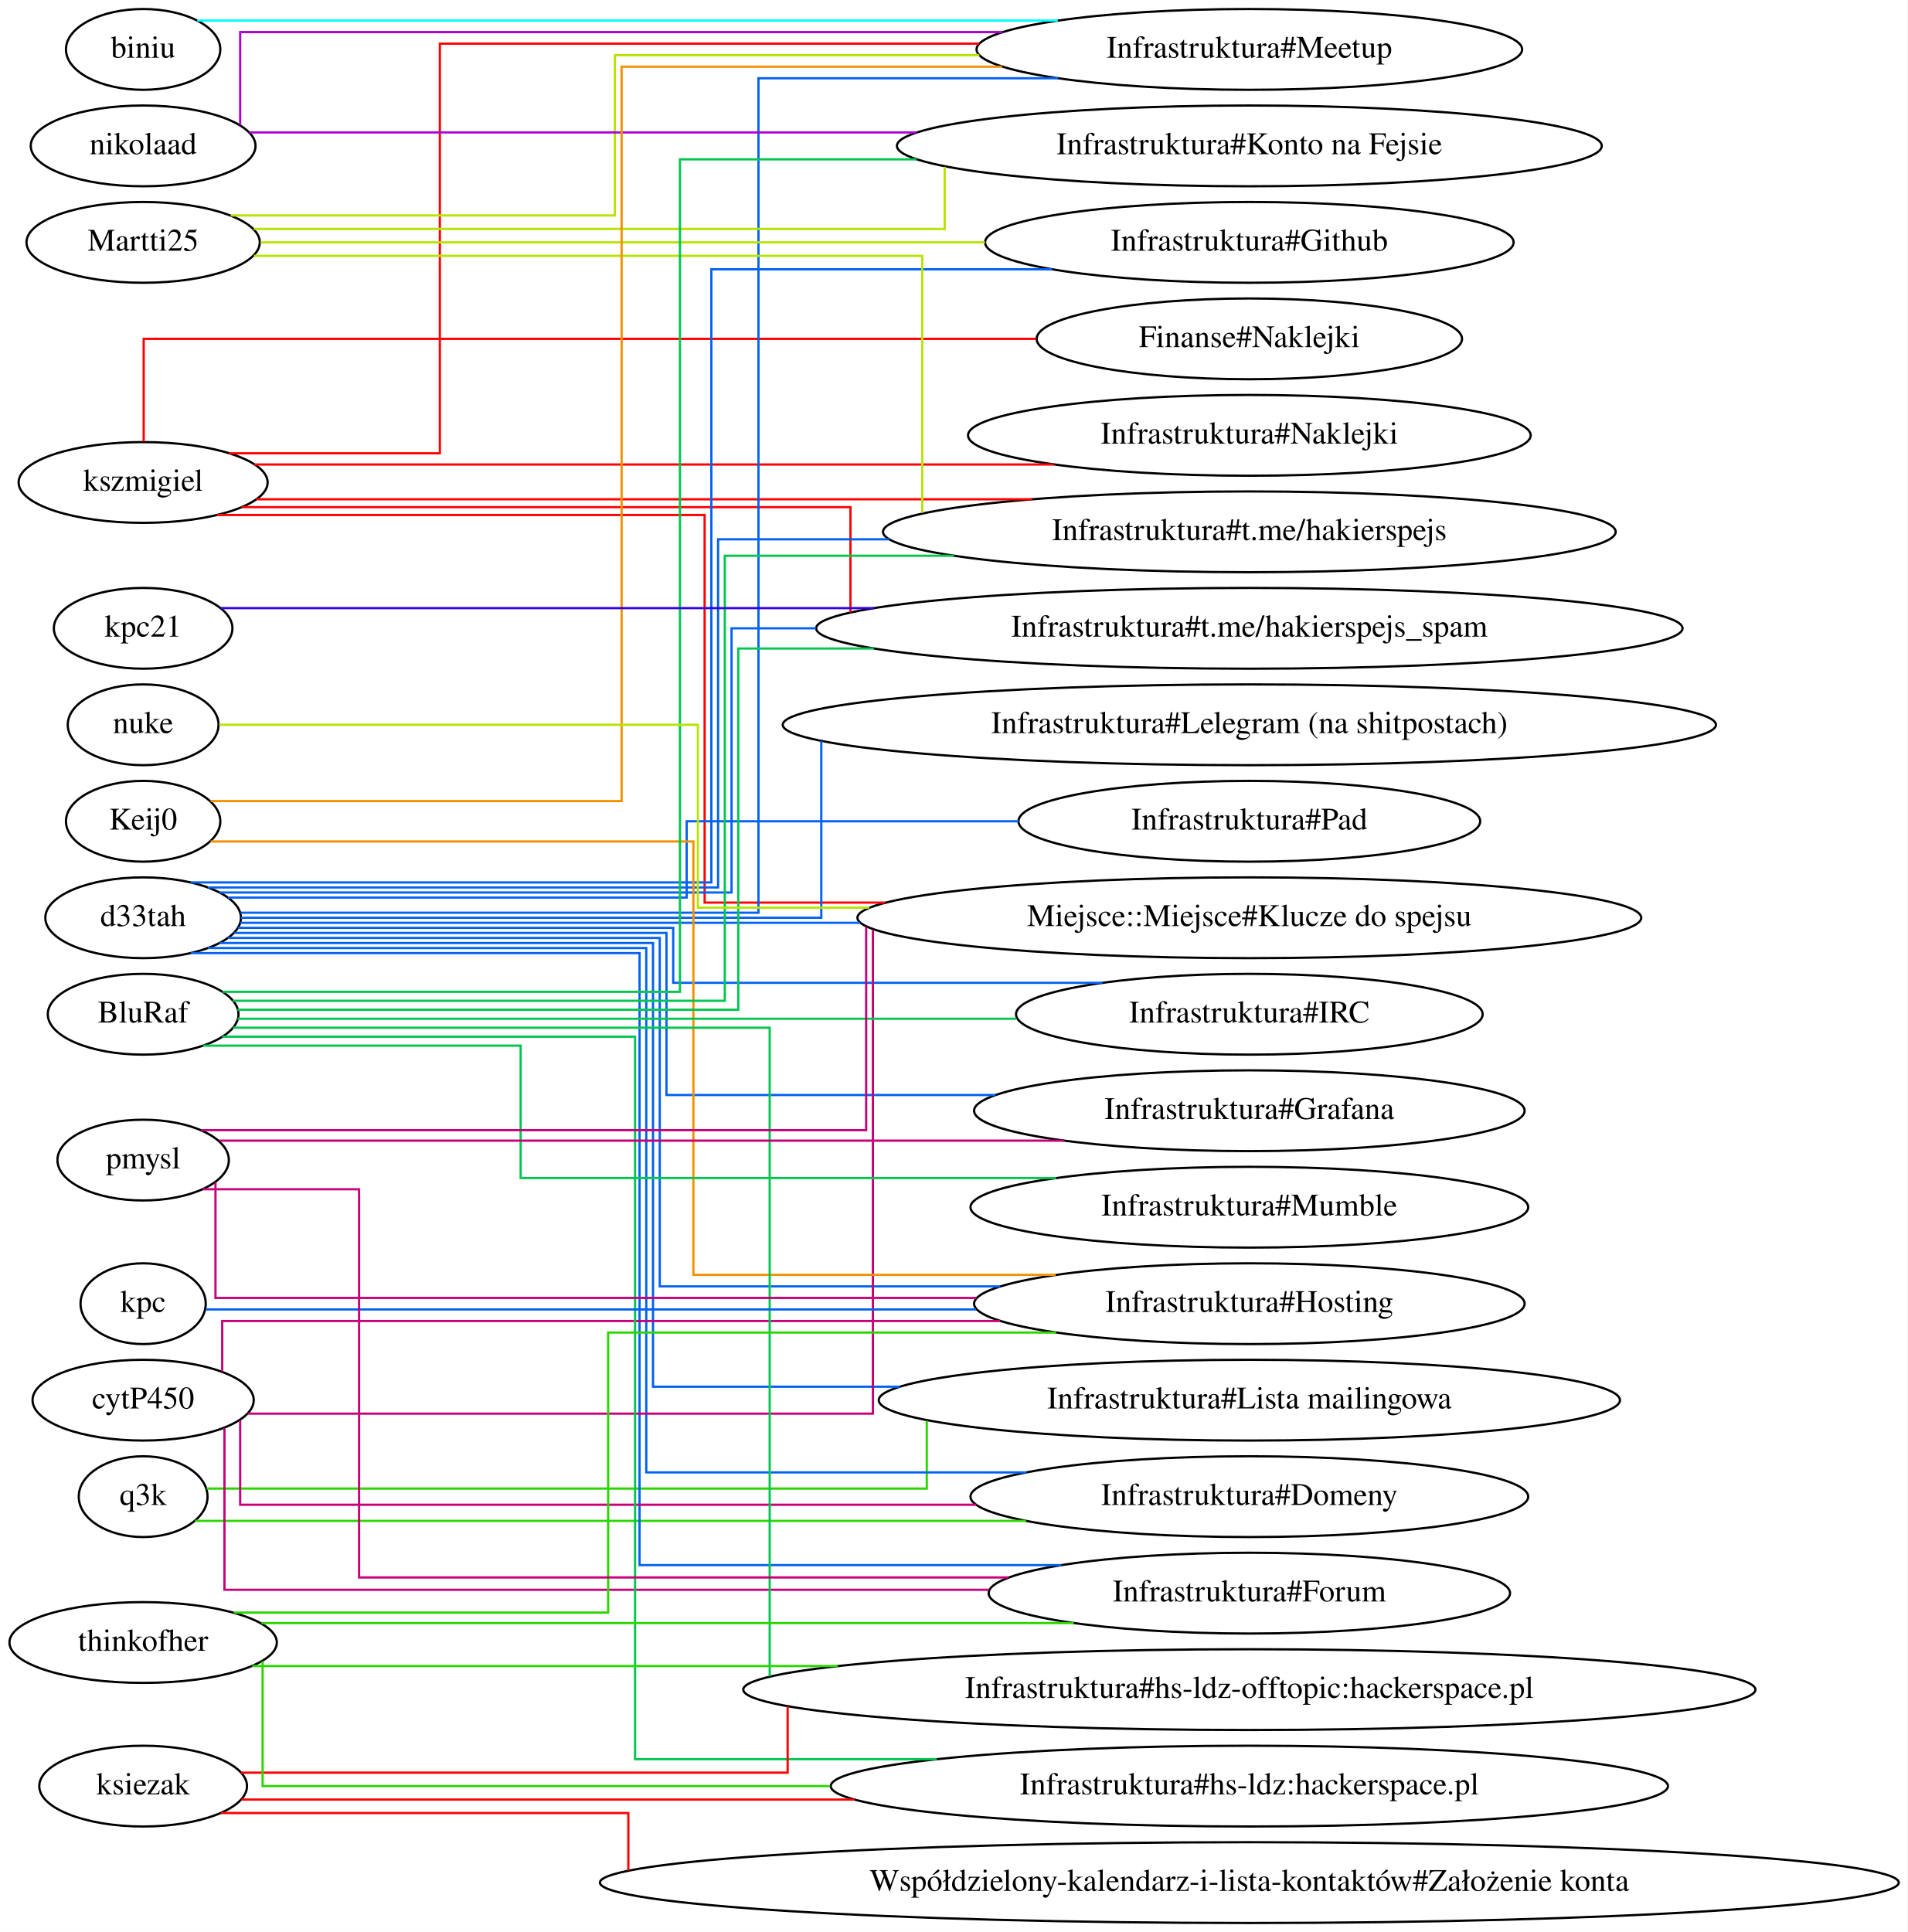
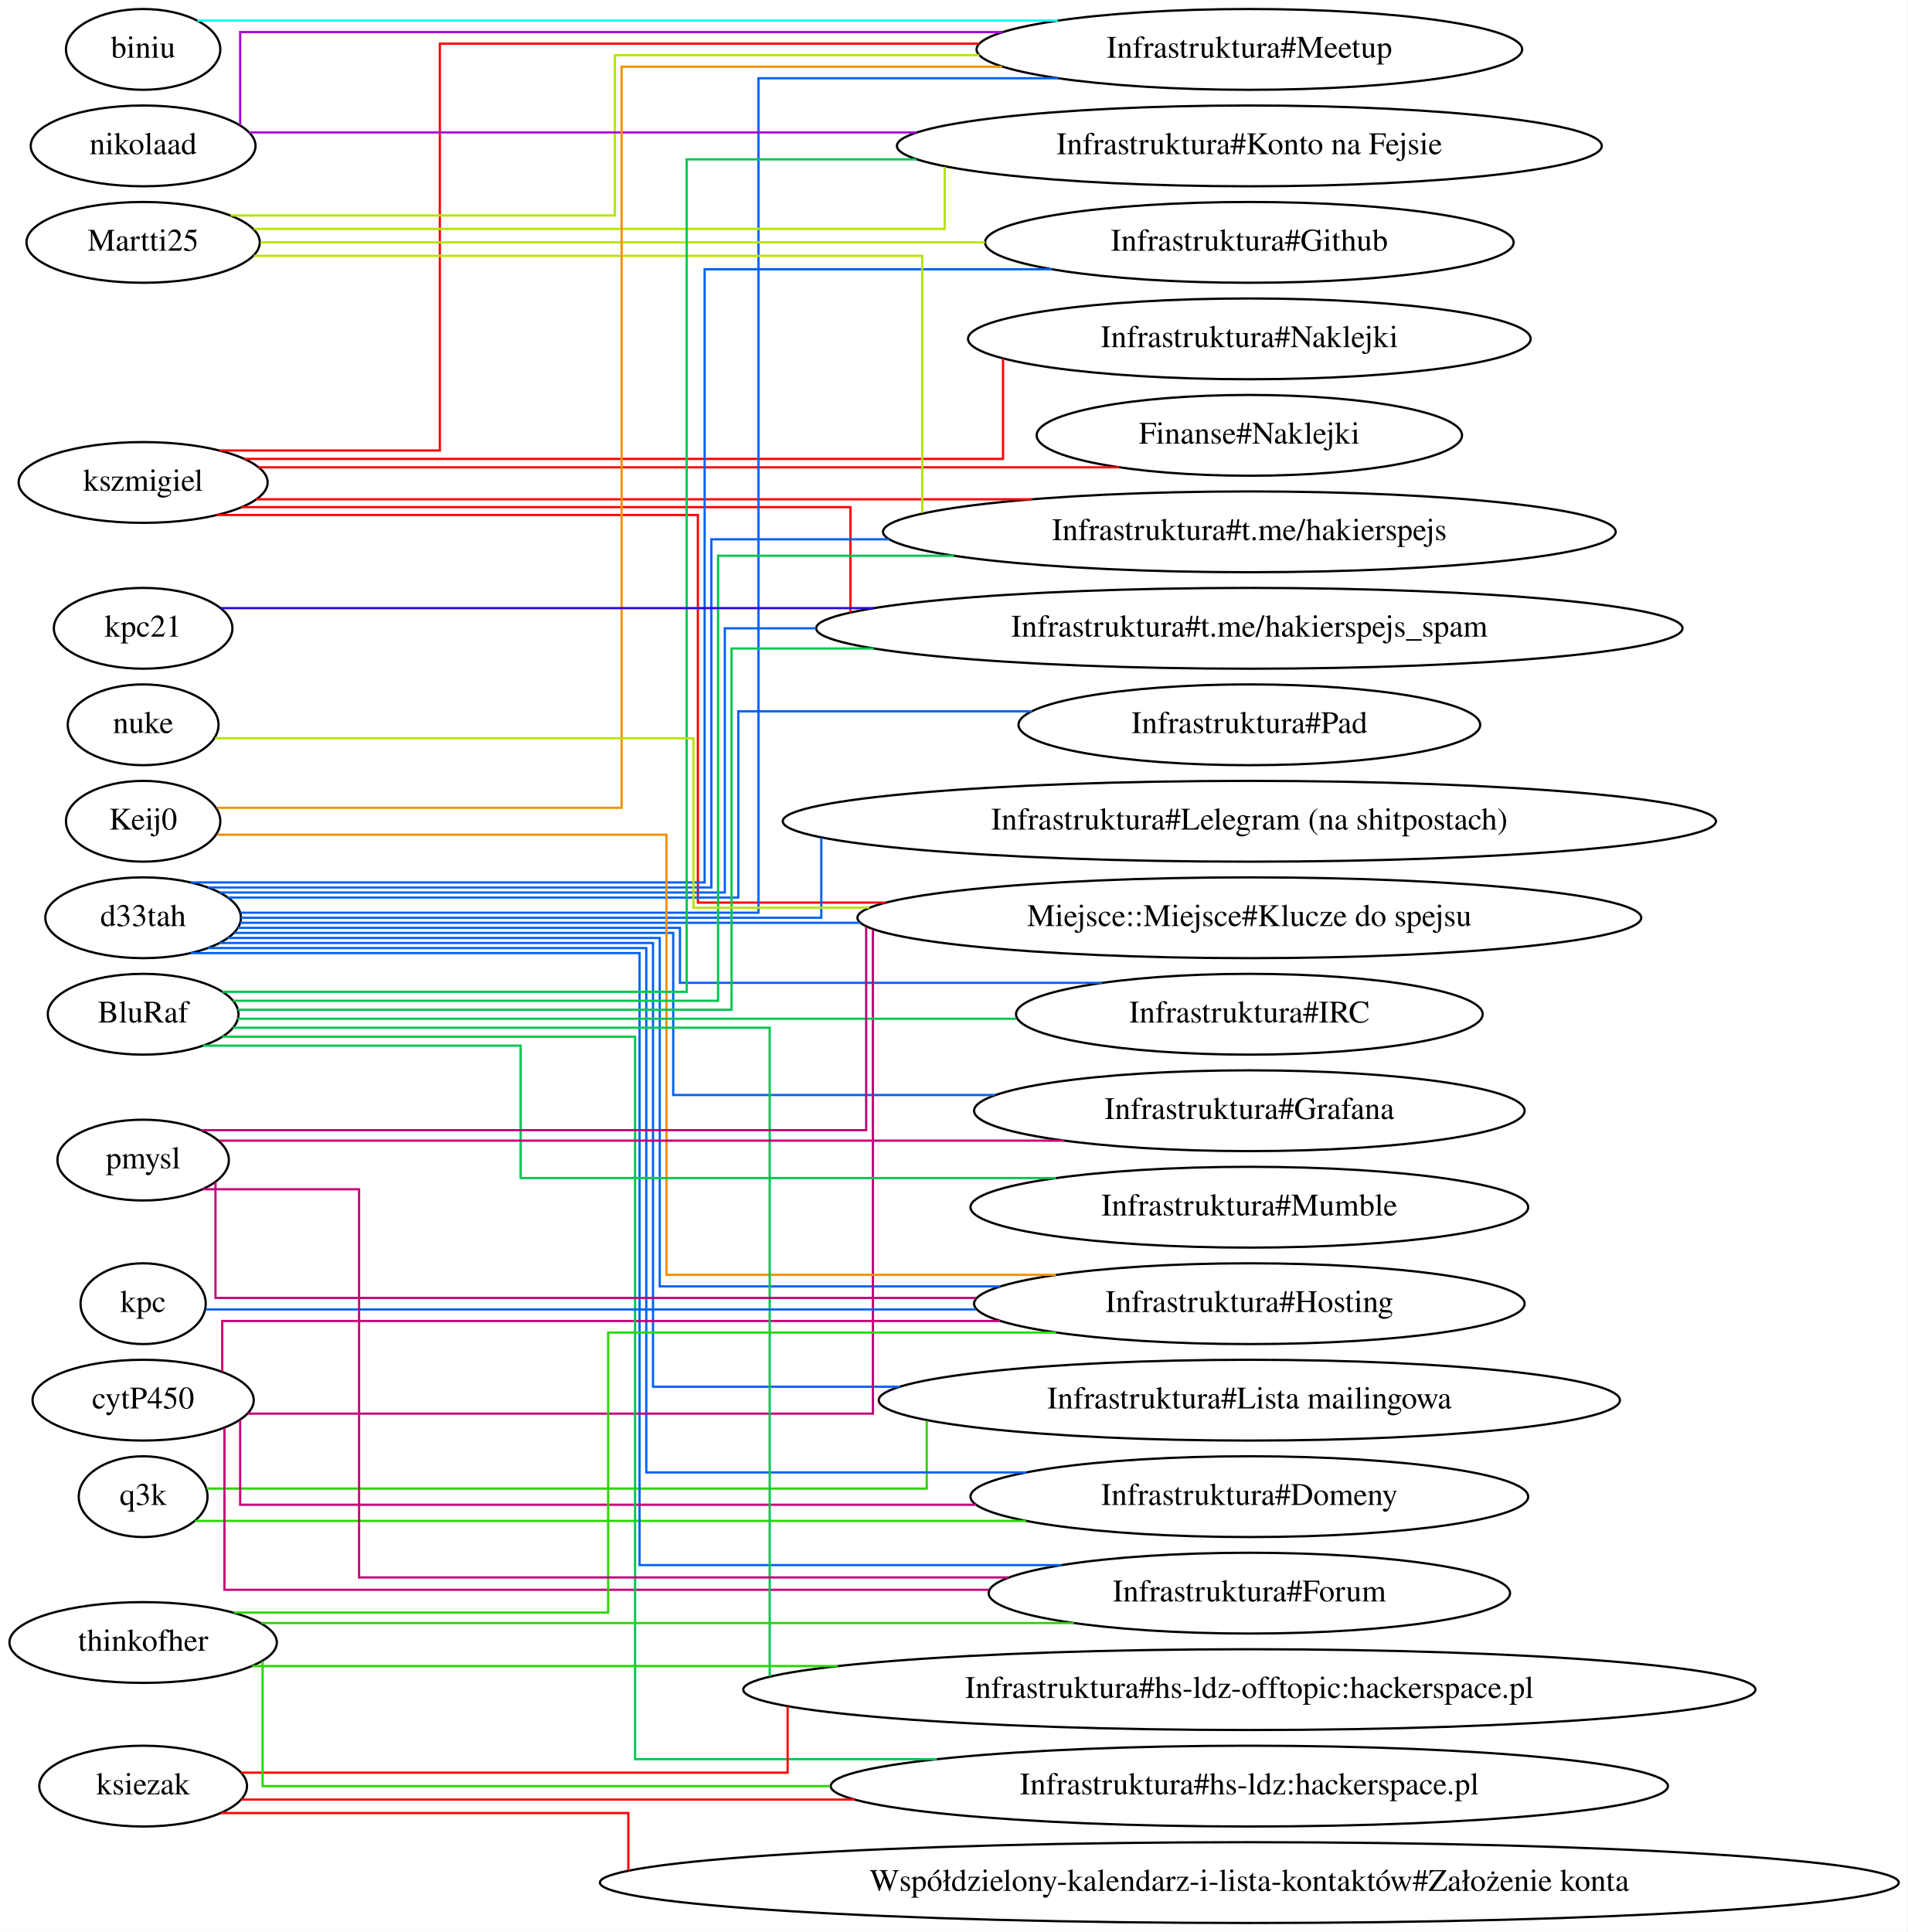
<svg xmlns="http://www.w3.org/2000/svg" width="850pt" height="861pt" viewBox="0.00 0.00 850.04 861.00">
  <g id="graph0" class="graph" transform="scale(1 1) rotate(0) translate(4 857)">
    <polygon fill="#ffffff" stroke="transparent" points="-4,4 -4,-857 846.038,-857 846.038,4 -4,4" />
    <g id="node1" class="node">
      <ellipse fill="none" stroke="#000000" cx="59.795" cy="-642" rx="55.491" ry="18" />
      <text text-anchor="middle" x="59.795" y="-638.3" font-family="Times,serif" font-size="14.00" fill="#000000">kszmigiel</text>
    </g>
    <g id="node2" class="node">
      <ellipse fill="none" stroke="#000000" cx="552.814" cy="-448" rx="174.669" ry="18" />
      <text text-anchor="middle" x="552.814" y="-444.3" font-family="Times,serif" font-size="14.00" fill="#000000">Miejsce::Miejsce#Klucze do spejsu</text>
    </g>
    <g id="edge1" class="edge">
-       <path fill="none" stroke="#ff0000" d="M92.767,-627.5C160.719,-627.5 310.038,-627.5 310.038,-627.5 310.038,-627.5 310.038,-454.75 310.038,-454.75 310.038,-454.75 346.162,-454.75 390.542,-454.75" />
+       <path fill="none" stroke="#ff0000" d="M92.627,-627.5C159.882,-627.5 307.038,-627.5 307.038,-627.5 307.038,-627.5 307.038,-454.75 307.038,-454.75 307.038,-454.75 344.728,-454.75 390.589,-454.75" />
    </g>
    <g id="node3" class="node">
-       <ellipse fill="none" stroke="#000000" cx="552.814" cy="-706" rx="94.783" ry="18" />
-       <text text-anchor="middle" x="552.814" y="-702.3" font-family="Times,serif" font-size="14.00" fill="#000000">Finanse#Naklejki</text>
-     </g>
-     <g id="edge2" class="edge">
-       <path fill="none" stroke="#ff0000" d="M60.038,-660.169C60.038,-679.09 60.038,-706 60.038,-706 60.038,-706 314.607,-706 457.802,-706" />
-     </g>
-     <g id="node4" class="node">
      <ellipse fill="none" stroke="#000000" cx="552.814" cy="-577" rx="193.066" ry="18" />
      <text text-anchor="middle" x="552.814" y="-573.3" font-family="Times,serif" font-size="14.00" fill="#000000">Infrastruktura#t.me/hakierspejs_spam</text>
    </g>
+     <g id="edge2" class="edge">
+       <path fill="none" stroke="#ff0000" d="M103.628,-631C190.248,-631 375.038,-631 375.038,-631 375.038,-631 375.038,-598.697 375.038,-584.06" />
+     </g>
+     <g id="node4" class="node">
+       <ellipse fill="none" stroke="#000000" cx="552.814" cy="-706" rx="125.378" ry="18" />
+       <text text-anchor="middle" x="552.814" y="-702.3" font-family="Times,serif" font-size="14.00" fill="#000000">Infrastruktura#Naklejki</text>
+     </g>
    <g id="edge3" class="edge">
-       <path fill="none" stroke="#ff0000" d="M103.628,-631C190.248,-631 375.038,-631 375.038,-631 375.038,-631 375.038,-598.697 375.038,-584.06" />
+       <path fill="none" stroke="#ff0000" d="M104.885,-652.5C206.192,-652.5 443.038,-652.5 443.038,-652.5 443.038,-652.5 443.038,-681.97 443.038,-697.166" />
    </g>
    <g id="node5" class="node">
+       <ellipse fill="none" stroke="#000000" cx="552.814" cy="-620" rx="163.271" ry="18" />
+       <text text-anchor="middle" x="552.814" y="-616.3" font-family="Times,serif" font-size="14.00" fill="#000000">Infrastruktura#t.me/hakierspejs</text>
+     </g>
+     <g id="edge4" class="edge">
+       <path fill="none" stroke="#ff0000" d="M110.24,-634.5C191.35,-634.5 352.158,-634.5 455.975,-634.5" />
+     </g>
+     <g id="node6" class="node">
+       <ellipse fill="none" stroke="#000000" cx="552.814" cy="-663" rx="94.783" ry="18" />
+       <text text-anchor="middle" x="552.814" y="-659.3" font-family="Times,serif" font-size="14.00" fill="#000000">Finanse#Naklejki</text>
+     </g>
+     <g id="edge5" class="edge">
+       <path fill="none" stroke="#ff0000" d="M111.161,-648.75C203.647,-648.75 397.577,-648.75 494.737,-648.75" />
+     </g>
+     <g id="node7" class="node">
      <ellipse fill="none" stroke="#000000" cx="552.814" cy="-835" rx="121.578" ry="18" />
      <text text-anchor="middle" x="552.814" y="-831.3" font-family="Times,serif" font-size="14.00" fill="#000000">Infrastruktura#Meetup</text>
    </g>
-     <g id="edge4" class="edge">
-       <path fill="none" stroke="#ff0000" d="M98.045,-655C137.101,-655 192.038,-655 192.038,-655 192.038,-655 192.038,-837.571 192.038,-837.571 192.038,-837.571 327.515,-837.571 432.43,-837.571" />
-     </g>
-     <g id="node6" class="node">
-       <ellipse fill="none" stroke="#000000" cx="552.814" cy="-663" rx="125.378" ry="18" />
-       <text text-anchor="middle" x="552.814" y="-659.3" font-family="Times,serif" font-size="14.00" fill="#000000">Infrastruktura#Naklejki</text>
-     </g>
-     <g id="edge5" class="edge">
-       <path fill="none" stroke="#ff0000" d="M109.325,-650C192.714,-650 362.162,-650 465.77,-650" />
-     </g>
-     <g id="node7" class="node">
-       <ellipse fill="none" stroke="#000000" cx="552.814" cy="-620" rx="163.271" ry="18" />
-       <text text-anchor="middle" x="552.814" y="-616.3" font-family="Times,serif" font-size="14.00" fill="#000000">Infrastruktura#t.me/hakierspejs</text>
-     </g>
    <g id="edge6" class="edge">
-       <path fill="none" stroke="#ff0000" d="M110.24,-634.5C191.35,-634.5 352.158,-634.5 455.975,-634.5" />
+       <path fill="none" stroke="#ff0000" d="M93.851,-656.25C133.033,-656.25 192.038,-656.25 192.038,-656.25 192.038,-656.25 192.038,-837.571 192.038,-837.571 192.038,-837.571 327.515,-837.571 432.43,-837.571" />
    </g>
    <g id="node8" class="node">
      <ellipse fill="none" stroke="#000000" cx="59.795" cy="-190" rx="28.695" ry="18" />
      <text text-anchor="middle" x="59.795" y="-186.3" font-family="Times,serif" font-size="14.00" fill="#000000">q3k</text>
    </g>
    <g id="node9" class="node">
      <ellipse fill="none" stroke="#000000" cx="552.814" cy="-190" rx="124.278" ry="18" />
      <text text-anchor="middle" x="552.814" y="-186.3" font-family="Times,serif" font-size="14.00" fill="#000000">Infrastruktura#Domeny</text>
    </g>
    <g id="edge7" class="edge">
      <path fill="none" stroke="#2bd500" d="M82.913,-179.2C148.021,-179.2 335.81,-179.2 453.336,-179.2" />
    </g>
    <g id="node10" class="node">
      <ellipse fill="none" stroke="#000000" cx="552.814" cy="-233" rx="165.171" ry="18" />
      <text text-anchor="middle" x="552.814" y="-229.3" font-family="Times,serif" font-size="14.00" fill="#000000">Infrastruktura#Lista mailingowa</text>
    </g>
    <g id="edge8" class="edge">
      <path fill="none" stroke="#2bd500" d="M88.079,-193.6C171.222,-193.6 409.038,-193.6 409.038,-193.6 409.038,-193.6 409.038,-212.223 409.038,-223.862" />
    </g>
    <g id="node11" class="node">
      <ellipse fill="none" stroke="#000000" cx="59.795" cy="-448" rx="43.592" ry="18" />
      <text text-anchor="middle" x="59.795" y="-444.3" font-family="Times,serif" font-size="14.00" fill="#000000">d33tah</text>
    </g>
-     <g id="edge11" class="edge">
+     <g id="edge12" class="edge">
      <path fill="none" stroke="#0061f2" d="M103.115,-445.75C164.56,-445.75 280.547,-445.75 379.334,-445.75" />
    </g>
-     <g id="edge15" class="edge">
-       <path fill="none" stroke="#0061f2" d="M93.81,-459.25C164.766,-459.25 322.038,-459.25 322.038,-459.25 322.038,-459.25 322.038,-577 322.038,-577 322.038,-577 337.146,-577 359.63,-577" />
+     <g id="edge14" class="edge">
+       <path fill="none" stroke="#0061f2" d="M93.953,-459.25C164.349,-459.25 319.038,-459.25 319.038,-459.25 319.038,-459.25 319.038,-577 319.038,-577 319.038,-577 335.533,-577 359.759,-577" />
    </g>
    <g id="edge17" class="edge">
+       <path fill="none" stroke="#0061f2" d="M88.845,-461.5C155.364,-461.5 313.038,-461.5 313.038,-461.5 313.038,-461.5 313.038,-616.667 313.038,-616.667 313.038,-616.667 348.536,-616.667 392.214,-616.667" />
+     </g>
+     <g id="edge21" class="edge">
      <path fill="none" stroke="#0061f2" d="M103.249,-450.25C180.579,-450.25 334.038,-450.25 334.038,-450.25 334.038,-450.25 334.038,-822.143 334.038,-822.143 334.038,-822.143 406.174,-822.143 467.603,-822.143" />
-     </g>
-     <g id="edge18" class="edge">
-       <path fill="none" stroke="#0061f2" d="M88.691,-461.5C155.705,-461.5 316.038,-461.5 316.038,-461.5 316.038,-461.5 316.038,-616.667 316.038,-616.667 316.038,-616.667 350.032,-616.667 392.259,-616.667" />
    </g>
    <g id="edge10" class="edge">
      <path fill="none" stroke="#0061f2" d="M88.651,-434.5C149.216,-434.5 284.038,-434.5 284.038,-434.5 284.038,-434.5 284.038,-200.8 284.038,-200.8 284.038,-200.8 376.931,-200.8 453.495,-200.8" />
    </g>
-     <g id="edge21" class="edge">
+     <g id="edge11" class="edge">
      <path fill="none" stroke="#0061f2" d="M93.815,-436.75C157.209,-436.75 287.038,-436.75 287.038,-436.75 287.038,-436.75 287.038,-239 287.038,-239 287.038,-239 339.051,-239 397.058,-239" />
    </g>
    <g id="node12" class="node">
+       <ellipse fill="none" stroke="#000000" cx="552.814" cy="-491" rx="207.963" ry="18" />
+       <text text-anchor="middle" x="552.814" y="-487.3" font-family="Times,serif" font-size="14.00" fill="#000000">Infrastruktura#Lelegram (na shitpostach)</text>
+     </g>
+     <g id="edge9" class="edge">
+       <path fill="none" stroke="#0061f2" d="M103.421,-448C187.121,-448 362.038,-448 362.038,-448 362.038,-448 362.038,-471.19 362.038,-483.51" />
+     </g>
+     <g id="node13" class="node">
+       <ellipse fill="none" stroke="#000000" cx="552.814" cy="-534" rx="102.882" ry="18" />
+       <text text-anchor="middle" x="552.814" y="-530.3" font-family="Times,serif" font-size="14.00" fill="#000000">Infrastruktura#Pad</text>
+     </g>
+     <g id="edge13" class="edge">
+       <path fill="none" stroke="#0061f2" d="M97.516,-457C170.745,-457 325.038,-457 325.038,-457 325.038,-457 325.038,-540 325.038,-540 325.038,-540 393.891,-540 455.886,-540" />
+     </g>
+     <g id="node14" class="node">
+       <ellipse fill="none" stroke="#000000" cx="552.814" cy="-147" rx="116.18" ry="18" />
+       <text text-anchor="middle" x="552.814" y="-143.3" font-family="Times,serif" font-size="14.00" fill="#000000">Infrastruktura#Forum</text>
+     </g>
+     <g id="edge15" class="edge">
+       <path fill="none" stroke="#0061f2" d="M81.008,-432.25C136.384,-432.25 281.038,-432.25 281.038,-432.25 281.038,-432.25 281.038,-159.5 281.038,-159.5 281.038,-159.5 389.2,-159.5 469.055,-159.5" />
+     </g>
+     <g id="node15" class="node">
      <ellipse fill="none" stroke="#000000" cx="552.814" cy="-749" rx="117.779" ry="18" />
      <text text-anchor="middle" x="552.814" y="-745.3" font-family="Times,serif" font-size="14.00" fill="#000000">Infrastruktura#Github</text>
    </g>
-     <g id="edge9" class="edge">
-       <path fill="none" stroke="#0061f2" d="M80.951,-463.75C141.815,-463.75 313.038,-463.75 313.038,-463.75 313.038,-463.75 313.038,-737 313.038,-737 313.038,-737 396.46,-737 464.892,-737" />
-     </g>
-     <g id="node13" class="node">
+     <g id="edge16" class="edge">
+       <path fill="none" stroke="#0061f2" d="M81.13,-463.75C141.646,-463.75 310.038,-463.75 310.038,-463.75 310.038,-463.75 310.038,-737 310.038,-737 310.038,-737 395.345,-737 464.823,-737" />
+     </g>
+     <g id="node16" class="node">
+       <ellipse fill="none" stroke="#000000" cx="552.814" cy="-405" rx="103.981" ry="18" />
+       <text text-anchor="middle" x="552.814" y="-401.3" font-family="Times,serif" font-size="14.00" fill="#000000">Infrastruktura#IRC</text>
+     </g>
+     <g id="edge18" class="edge">
+       <path fill="none" stroke="#0061f2" d="M102.016,-443.5C170.698,-443.5 299.038,-443.5 299.038,-443.5 299.038,-443.5 299.038,-419 299.038,-419 299.038,-419 411.937,-419 487.13,-419" />
+     </g>
+     <g id="node17" class="node">
      <ellipse fill="none" stroke="#000000" cx="552.814" cy="-276" rx="122.678" ry="18" />
      <text text-anchor="middle" x="552.814" y="-272.3" font-family="Times,serif" font-size="14.00" fill="#000000">Infrastruktura#Hosting</text>
    </g>
-     <g id="edge12" class="edge">
+     <g id="edge19" class="edge">
      <path fill="none" stroke="#0061f2" d="M97.557,-439C162.876,-439 290.038,-439 290.038,-439 290.038,-439 290.038,-283.714 290.038,-283.714 290.038,-283.714 370.037,-283.714 441.754,-283.714" />
    </g>
-     <g id="node14" class="node">
-       <ellipse fill="none" stroke="#000000" cx="552.814" cy="-491" rx="102.882" ry="18" />
-       <text text-anchor="middle" x="552.814" y="-487.3" font-family="Times,serif" font-size="14.00" fill="#000000">Infrastruktura#Pad</text>
-     </g>
-     <g id="edge13" class="edge">
-       <path fill="none" stroke="#0061f2" d="M97.645,-457C165.776,-457 302.038,-457 302.038,-457 302.038,-457 302.038,-491 302.038,-491 302.038,-491 380.835,-491 450.09,-491" />
-     </g>
-     <g id="node15" class="node">
-       <ellipse fill="none" stroke="#000000" cx="552.814" cy="-147" rx="116.18" ry="18" />
-       <text text-anchor="middle" x="552.814" y="-143.3" font-family="Times,serif" font-size="14.00" fill="#000000">Infrastruktura#Forum</text>
-     </g>
-     <g id="edge14" class="edge">
-       <path fill="none" stroke="#0061f2" d="M81.008,-432.25C136.384,-432.25 281.038,-432.25 281.038,-432.25 281.038,-432.25 281.038,-159.5 281.038,-159.5 281.038,-159.5 389.2,-159.5 469.055,-159.5" />
-     </g>
-     <g id="node16" class="node">
+     <g id="node18" class="node">
      <ellipse fill="none" stroke="#000000" cx="552.814" cy="-362" rx="122.678" ry="18" />
      <text text-anchor="middle" x="552.814" y="-358.3" font-family="Times,serif" font-size="14.00" fill="#000000">Infrastruktura#Grafana</text>
    </g>
-     <g id="edge16" class="edge">
-       <path fill="none" stroke="#0061f2" d="M100.423,-441.25C167.248,-441.25 293.038,-441.25 293.038,-441.25 293.038,-441.25 293.038,-369 293.038,-369 293.038,-369 369.624,-369 439.628,-369" />
-     </g>
-     <g id="node17" class="node">
-       <ellipse fill="none" stroke="#000000" cx="552.814" cy="-534" rx="207.963" ry="18" />
-       <text text-anchor="middle" x="552.814" y="-530.3" font-family="Times,serif" font-size="14.00" fill="#000000">Infrastruktura#Lelegram (na shitpostach)</text>
-     </g>
-     <g id="edge19" class="edge">
-       <path fill="none" stroke="#0061f2" d="M103.421,-448C187.121,-448 362.038,-448 362.038,-448 362.038,-448 362.038,-505.87 362.038,-526.668" />
-     </g>
-     <g id="node18" class="node">
-       <ellipse fill="none" stroke="#000000" cx="552.814" cy="-405" rx="103.981" ry="18" />
-       <text text-anchor="middle" x="552.814" y="-401.3" font-family="Times,serif" font-size="14.00" fill="#000000">Infrastruktura#IRC</text>
-     </g>
    <g id="edge20" class="edge">
-       <path fill="none" stroke="#0061f2" d="M102.03,-443.5C169.982,-443.5 296.038,-443.5 296.038,-443.5 296.038,-443.5 296.038,-419 296.038,-419 296.038,-419 411.278,-419 487.354,-419" />
+       <path fill="none" stroke="#0061f2" d="M100.406,-441.25C167.952,-441.25 296.038,-441.25 296.038,-441.25 296.038,-441.25 296.038,-369 296.038,-369 296.038,-369 370.654,-369 439.441,-369" />
    </g>
    <g id="node19" class="node">
      <ellipse fill="none" stroke="#000000" cx="59.795" cy="-233" rx="49.291" ry="18" />
      <text text-anchor="middle" x="59.795" y="-229.3" font-family="Times,serif" font-size="14.00" fill="#000000">cytP450</text>
    </g>
-     <g id="edge22" class="edge">
+     <g id="edge25" class="edge">
      <path fill="none" stroke="#c60077" d="M106.394,-227C196.327,-227 385.038,-227 385.038,-227 385.038,-227 385.038,-408.505 385.038,-442.537" />
    </g>
    <g id="edge23" class="edge">
      <path fill="none" stroke="#c60077" d="M103.038,-224.015C103.038,-210.474 103.038,-186.4 103.038,-186.4 103.038,-186.4 297.895,-186.4 431.098,-186.4" />
    </g>
-     <g id="edge25" class="edge">
-       <path fill="none" stroke="#c60077" d="M95.038,-245.739C95.038,-255.846 95.038,-268.286 95.038,-268.286 95.038,-268.286 306.215,-268.286 441.707,-268.286" />
-     </g>
    <g id="edge24" class="edge">
      <path fill="none" stroke="#c60077" d="M96.038,-220.532C96.038,-197.027 96.038,-148.5 96.038,-148.5 96.038,-148.5 301.336,-148.5 436.664,-148.5" />
+     </g>
+     <g id="edge22" class="edge">
+       <path fill="none" stroke="#c60077" d="M95.038,-245.739C95.038,-255.846 95.038,-268.286 95.038,-268.286 95.038,-268.286 306.215,-268.286 441.707,-268.286" />
    </g>
    <g id="node20" class="node">
      <ellipse fill="none" stroke="#000000" cx="59.795" cy="-749" rx="51.991" ry="18" />
      <text text-anchor="middle" x="59.795" y="-745.3" font-family="Times,serif" font-size="14.00" fill="#000000">Martti25</text>
    </g>
-     <g id="edge26" class="edge">
+     <g id="edge27" class="edge">
+       <path fill="none" stroke="#b6e400" d="M109.177,-743C205.045,-743 407.038,-743 407.038,-743 407.038,-743 407.038,-656.244 407.038,-628.454" />
+     </g>
+     <g id="edge29" class="edge">
      <path fill="none" stroke="#b6e400" d="M98.847,-761C159.648,-761 270.038,-761 270.038,-761 270.038,-761 270.038,-832.429 270.038,-832.429 270.038,-832.429 355.517,-832.429 432.481,-832.429" />
    </g>
-     <g id="edge29" class="edge">
-       <path fill="none" stroke="#b6e400" d="M109.177,-743C205.045,-743 407.038,-743 407.038,-743 407.038,-743 407.038,-656.244 407.038,-628.454" />
-     </g>
-     <g id="edge27" class="edge">
+     <g id="edge28" class="edge">
      <path fill="none" stroke="#b6e400" d="M112.09,-749C188.418,-749 332.402,-749 435.022,-749" />
    </g>
    <g id="node21" class="node">
      <ellipse fill="none" stroke="#000000" cx="552.814" cy="-792" rx="157.072" ry="18" />
      <text text-anchor="middle" x="552.814" y="-788.3" font-family="Times,serif" font-size="14.00" fill="#000000">Infrastruktura#Konto na Fejsie</text>
    </g>
-     <g id="edge28" class="edge">
+     <g id="edge26" class="edge">
      <path fill="none" stroke="#b6e400" d="M109.093,-755C207.094,-755 417.038,-755 417.038,-755 417.038,-755 417.038,-771.702 417.038,-782.663" />
    </g>
    <g id="node22" class="node">
      <ellipse fill="none" stroke="#000000" cx="59.795" cy="-835" rx="34.394" ry="18" />
      <text text-anchor="middle" x="59.795" y="-831.3" font-family="Times,serif" font-size="14.00" fill="#000000">biniu</text>
    </g>
    <g id="edge30" class="edge">
      <path fill="none" stroke="#00ffff" d="M83.908,-847.857C152.635,-847.857 351.984,-847.857 467.43,-847.857" />
    </g>
    <g id="node23" class="node">
      <ellipse fill="none" stroke="#000000" cx="59.795" cy="-792" rx="50.091" ry="18" />
      <text text-anchor="middle" x="59.795" y="-788.3" font-family="Times,serif" font-size="14.00" fill="#000000">nikolaad</text>
    </g>
+     <g id="edge32" class="edge">
+       <path fill="none" stroke="#ab00d5" d="M103.038,-801.302C103.038,-815.943 103.038,-842.714 103.038,-842.714 103.038,-842.714 309.631,-842.714 442.786,-842.714" />
+     </g>
    <g id="edge31" class="edge">
-       <path fill="none" stroke="#ab00d5" d="M103.038,-801.302C103.038,-815.943 103.038,-842.714 103.038,-842.714 103.038,-842.714 309.631,-842.714 442.786,-842.714" />
-     </g>
-     <g id="edge32" class="edge">
      <path fill="none" stroke="#ab00d5" d="M107.067,-798C174.913,-798 302.897,-798 404.383,-798" />
    </g>
    <g id="node24" class="node">
      <ellipse fill="none" stroke="#000000" cx="59.795" cy="-491" rx="34.394" ry="18" />
      <text text-anchor="middle" x="59.795" y="-487.3" font-family="Times,serif" font-size="14.00" fill="#000000">Keij0</text>
    </g>
+     <g id="edge34" class="edge">
+       <path fill="none" stroke="#f29100" d="M92.647,-497C152.463,-497 273.038,-497 273.038,-497 273.038,-497 273.038,-827.286 273.038,-827.286 273.038,-827.286 364.349,-827.286 442.641,-827.286" />
+     </g>
    <g id="edge33" class="edge">
-       <path fill="none" stroke="#f29100" d="M89.895,-500C148.676,-500 273.038,-500 273.038,-500 273.038,-500 273.038,-827.286 273.038,-827.286 273.038,-827.286 364.349,-827.286 442.641,-827.286" />
-     </g>
-     <g id="edge34" class="edge">
-       <path fill="none" stroke="#f29100" d="M89.866,-482C155.353,-482 305.038,-482 305.038,-482 305.038,-482 305.038,-288.857 305.038,-288.857 305.038,-288.857 394.994,-288.857 466.502,-288.857" />
+       <path fill="none" stroke="#f29100" d="M92.718,-485C157.012,-485 293.038,-485 293.038,-485 293.038,-485 293.038,-288.857 293.038,-288.857 293.038,-288.857 391.055,-288.857 466.673,-288.857" />
    </g>
    <g id="node25" class="node">
      <ellipse fill="none" stroke="#000000" cx="59.795" cy="-405" rx="42.494" ry="18" />
      <text text-anchor="middle" x="59.795" y="-401.3" font-family="Times,serif" font-size="14.00" fill="#000000">BluRaf</text>
    </g>
    <g id="edge36" class="edge">
-       <path fill="none" stroke="#00c64f" d="M101.823,-407C176.615,-407 325.038,-407 325.038,-407 325.038,-407 325.038,-568 325.038,-568 325.038,-568 351.043,-568 385.48,-568" />
+       <path fill="none" stroke="#00c64f" d="M101.929,-407C176.059,-407 322.038,-407 322.038,-407 322.038,-407 322.038,-568 322.038,-568 322.038,-568 349.463,-568 385.404,-568" />
    </g>
    <g id="edge38" class="edge">
-       <path fill="none" stroke="#00c64f" d="M99.733,-411C172.453,-411 319.038,-411 319.038,-411 319.038,-411 319.038,-609.333 319.038,-609.333 319.038,-609.333 368.077,-609.333 421.235,-609.333" />
+       <path fill="none" stroke="#00c64f" d="M99.833,-411C171.901,-411 316.038,-411 316.038,-411 316.038,-411 316.038,-609.333 316.038,-609.333 316.038,-609.333 366.771,-609.333 421.27,-609.333" />
+     </g>
+     <g id="edge40" class="edge">
+       <path fill="none" stroke="#00c64f" d="M101.829,-403C178.092,-403 341.312,-403 449.043,-403" />
    </g>
    <g id="edge41" class="edge">
-       <path fill="none" stroke="#00c64f" d="M101.829,-403C178.092,-403 341.312,-403 449.043,-403" />
+       <path fill="none" stroke="#00c64f" d="M95.019,-415C162.205,-415 302.038,-415 302.038,-415 302.038,-415 302.038,-786 302.038,-786 302.038,-786 350.253,-786 404.4,-786" />
+     </g>
+     <g id="node26" class="node">
+       <ellipse fill="none" stroke="#000000" cx="552.814" cy="-319" rx="124.278" ry="18" />
+       <text text-anchor="middle" x="552.814" y="-315.3" font-family="Times,serif" font-size="14.00" fill="#000000">Infrastruktura#Mumble</text>
    </g>
    <g id="edge35" class="edge">
-       <path fill="none" stroke="#00c64f" d="M95.096,-415C161.645,-415 299.038,-415 299.038,-415 299.038,-415 299.038,-786 299.038,-786 299.038,-786 348.922,-786 404.457,-786" />
-     </g>
-     <g id="node26" class="node">
+       <path fill="none" stroke="#00c64f" d="M86.453,-391C133.893,-391 228.038,-391 228.038,-391 228.038,-391 228.038,-332 228.038,-332 228.038,-332 370.416,-332 466.632,-332" />
+     </g>
+     <g id="node27" class="node">
      <ellipse fill="none" stroke="#000000" cx="552.814" cy="-61" rx="186.567" ry="18" />
      <text text-anchor="middle" x="552.814" y="-57.3" font-family="Times,serif" font-size="14.00" fill="#000000">Infrastruktura#hs-ldz:hackerspace.pl</text>
    </g>
    <g id="edge37" class="edge">
      <path fill="none" stroke="#00c64f" d="M95.02,-395C156.995,-395 279.038,-395 279.038,-395 279.038,-395 279.038,-73 279.038,-73 279.038,-73 345.887,-73 413.52,-73" />
    </g>
-     <g id="node27" class="node">
+     <g id="node28" class="node">
      <ellipse fill="none" stroke="#000000" cx="552.814" cy="-104" rx="225.56" ry="18" />
      <text text-anchor="middle" x="552.814" y="-100.3" font-family="Times,serif" font-size="14.00" fill="#000000">Infrastruktura#hs-ldz-offtopic:hackerspace.pl</text>
    </g>
    <g id="edge39" class="edge">
      <path fill="none" stroke="#00c64f" d="M99.803,-399C177.017,-399 339.038,-399 339.038,-399 339.038,-399 339.038,-151.47 339.038,-109.893" />
-     </g>
-     <g id="node28" class="node">
-       <ellipse fill="none" stroke="#000000" cx="552.814" cy="-319" rx="124.278" ry="18" />
-       <text text-anchor="middle" x="552.814" y="-315.3" font-family="Times,serif" font-size="14.00" fill="#000000">Infrastruktura#Mumble</text>
-     </g>
-     <g id="edge40" class="edge">
-       <path fill="none" stroke="#00c64f" d="M86.453,-391C133.893,-391 228.038,-391 228.038,-391 228.038,-391 228.038,-332 228.038,-332 228.038,-332 370.416,-332 466.632,-332" />
    </g>
    <g id="node29" class="node">
      <ellipse fill="none" stroke="#000000" cx="59.795" cy="-577" rx="39.794" ry="18" />
      <text text-anchor="middle" x="59.795" y="-573.3" font-family="Times,serif" font-size="14.00" fill="#000000">kpc21</text>
    </g>
    <g id="edge42" class="edge">
      <path fill="none" stroke="#2e00e4" d="M94.463,-586C154.3,-586 280.638,-586 385.548,-586" />
    </g>
    <g id="node30" class="node">
      <ellipse fill="none" stroke="#000000" cx="59.795" cy="-61" rx="46.292" ry="18" />
      <text text-anchor="middle" x="59.795" y="-57.3" font-family="Times,serif" font-size="14.00" fill="#000000">ksiezak</text>
    </g>
+     <g id="edge44" class="edge">
+       <path fill="none" stroke="#ff0000" d="M103.547,-55C164.584,-55 278.833,-55 376.84,-55" />
+     </g>
    <g id="edge45" class="edge">
-       <path fill="none" stroke="#ff0000" d="M103.547,-55C164.584,-55 278.833,-55 376.84,-55" />
-     </g>
-     <g id="edge43" class="edge">
      <path fill="none" stroke="#ff0000" d="M103.421,-67C183.776,-67 347.038,-67 347.038,-67 347.038,-67 347.038,-85.701 347.038,-96.513" />
    </g>
    <g id="node31" class="node">
      <ellipse fill="none" stroke="#000000" cx="552.814" cy="-18" rx="289.449" ry="18" />
      <text text-anchor="middle" x="552.814" y="-14.3" font-family="Times,serif" font-size="14.00" fill="#000000">Współdzielony-kalendarz-i-lista-kontaktów#Założenie konta</text>
    </g>
-     <g id="edge44" class="edge">
+     <g id="edge43" class="edge">
      <path fill="none" stroke="#ff0000" d="M94.538,-49C155.665,-49 276.038,-49 276.038,-49 276.038,-49 276.038,-32.282 276.038,-23.4" />
    </g>
    <g id="node32" class="node">
      <ellipse fill="none" stroke="#000000" cx="59.795" cy="-125" rx="59.59" ry="18" />
      <text text-anchor="middle" x="59.795" y="-121.3" font-family="Times,serif" font-size="14.00" fill="#000000">thinkofher</text>
    </g>
    <g id="edge48" class="edge">
+       <path fill="none" stroke="#2bd500" d="M112.556,-133.667C199.5,-133.667 373.308,-133.667 474.591,-133.667" />
+     </g>
+     <g id="edge46" class="edge">
      <path fill="none" stroke="#2bd500" d="M100.245,-138.333C160.557,-138.333 267.038,-138.333 267.038,-138.333 267.038,-138.333 267.038,-263.143 267.038,-263.143 267.038,-263.143 382.539,-263.143 466.684,-263.143" />
    </g>
    <g id="edge47" class="edge">
-       <path fill="none" stroke="#2bd500" d="M112.556,-133.667C199.5,-133.667 373.308,-133.667 474.591,-133.667" />
+       <path fill="none" stroke="#2bd500" d="M113.038,-116.633C113.038,-99.285 113.038,-61 113.038,-61 113.038,-61 246.212,-61 365.99,-61" />
    </g>
    <g id="edge49" class="edge">
-       <path fill="none" stroke="#2bd500" d="M113.038,-116.633C113.038,-99.285 113.038,-61 113.038,-61 113.038,-61 246.212,-61 365.99,-61" />
-     </g>
-     <g id="edge46" class="edge">
      <path fill="none" stroke="#2bd500" d="M108.416,-114.5C168.907,-114.5 275.667,-114.5 369.386,-114.5" />
    </g>
    <g id="node33" class="node">
      <ellipse fill="none" stroke="#000000" cx="59.795" cy="-276" rx="27.895" ry="18" />
      <text text-anchor="middle" x="59.795" y="-272.3" font-family="Times,serif" font-size="14.00" fill="#000000">kpc</text>
    </g>
    <g id="edge50" class="edge">
      <path fill="none" stroke="#0061f2" d="M87.714,-273.429C152.491,-273.429 316.219,-273.429 430.993,-273.429" />
    </g>
    <g id="node34" class="node">
      <ellipse fill="none" stroke="#000000" cx="59.795" cy="-340" rx="38.194" ry="18" />
      <text text-anchor="middle" x="59.795" y="-336.3" font-family="Times,serif" font-size="14.00" fill="#000000">pmysl</text>
    </g>
-     <g id="edge52" class="edge">
+     <g id="edge54" class="edge">
      <path fill="none" stroke="#c60077" d="M85.621,-353.333C162.088,-353.333 382.038,-353.333 382.038,-353.333 382.038,-353.333 382.038,-425.812 382.038,-443.932" />
-     </g>
-     <g id="edge54" class="edge">
-       <path fill="none" stroke="#c60077" d="M92.038,-330.13C92.038,-312.766 92.038,-278.571 92.038,-278.571 92.038,-278.571 294.633,-278.571 431.148,-278.571" />
    </g>
    <g id="edge53" class="edge">
      <path fill="none" stroke="#c60077" d="M86.348,-327C114.836,-327 156.038,-327 156.038,-327 156.038,-327 156.038,-154 156.038,-154 156.038,-154 327.934,-154 445.44,-154" />
    </g>
    <g id="edge51" class="edge">
+       <path fill="none" stroke="#c60077" d="M92.038,-330.13C92.038,-312.766 92.038,-278.571 92.038,-278.571 92.038,-278.571 294.633,-278.571 431.148,-278.571" />
+     </g>
+     <g id="edge52" class="edge">
      <path fill="none" stroke="#c60077" d="M93.682,-348.667C170.587,-348.667 360.162,-348.667 470.165,-348.667" />
    </g>
    <g id="node35" class="node">
      <ellipse fill="none" stroke="#000000" cx="59.795" cy="-534" rx="33.595" ry="18" />
      <text text-anchor="middle" x="59.795" y="-530.3" font-family="Times,serif" font-size="14.00" fill="#000000">nuke</text>
    </g>
    <g id="edge55" class="edge">
-       <path fill="none" stroke="#b6e400" d="M93.654,-534C161.368,-534 307.038,-534 307.038,-534 307.038,-534 307.038,-452.5 307.038,-452.5 307.038,-452.5 340.884,-452.5 383.456,-452.5" />
+       <path fill="none" stroke="#b6e400" d="M91.856,-528C158.332,-528 305.038,-528 305.038,-528 305.038,-528 305.038,-452.5 305.038,-452.5 305.038,-452.5 339.882,-452.5 383.436,-452.5" />
    </g>
  </g>
</svg>
